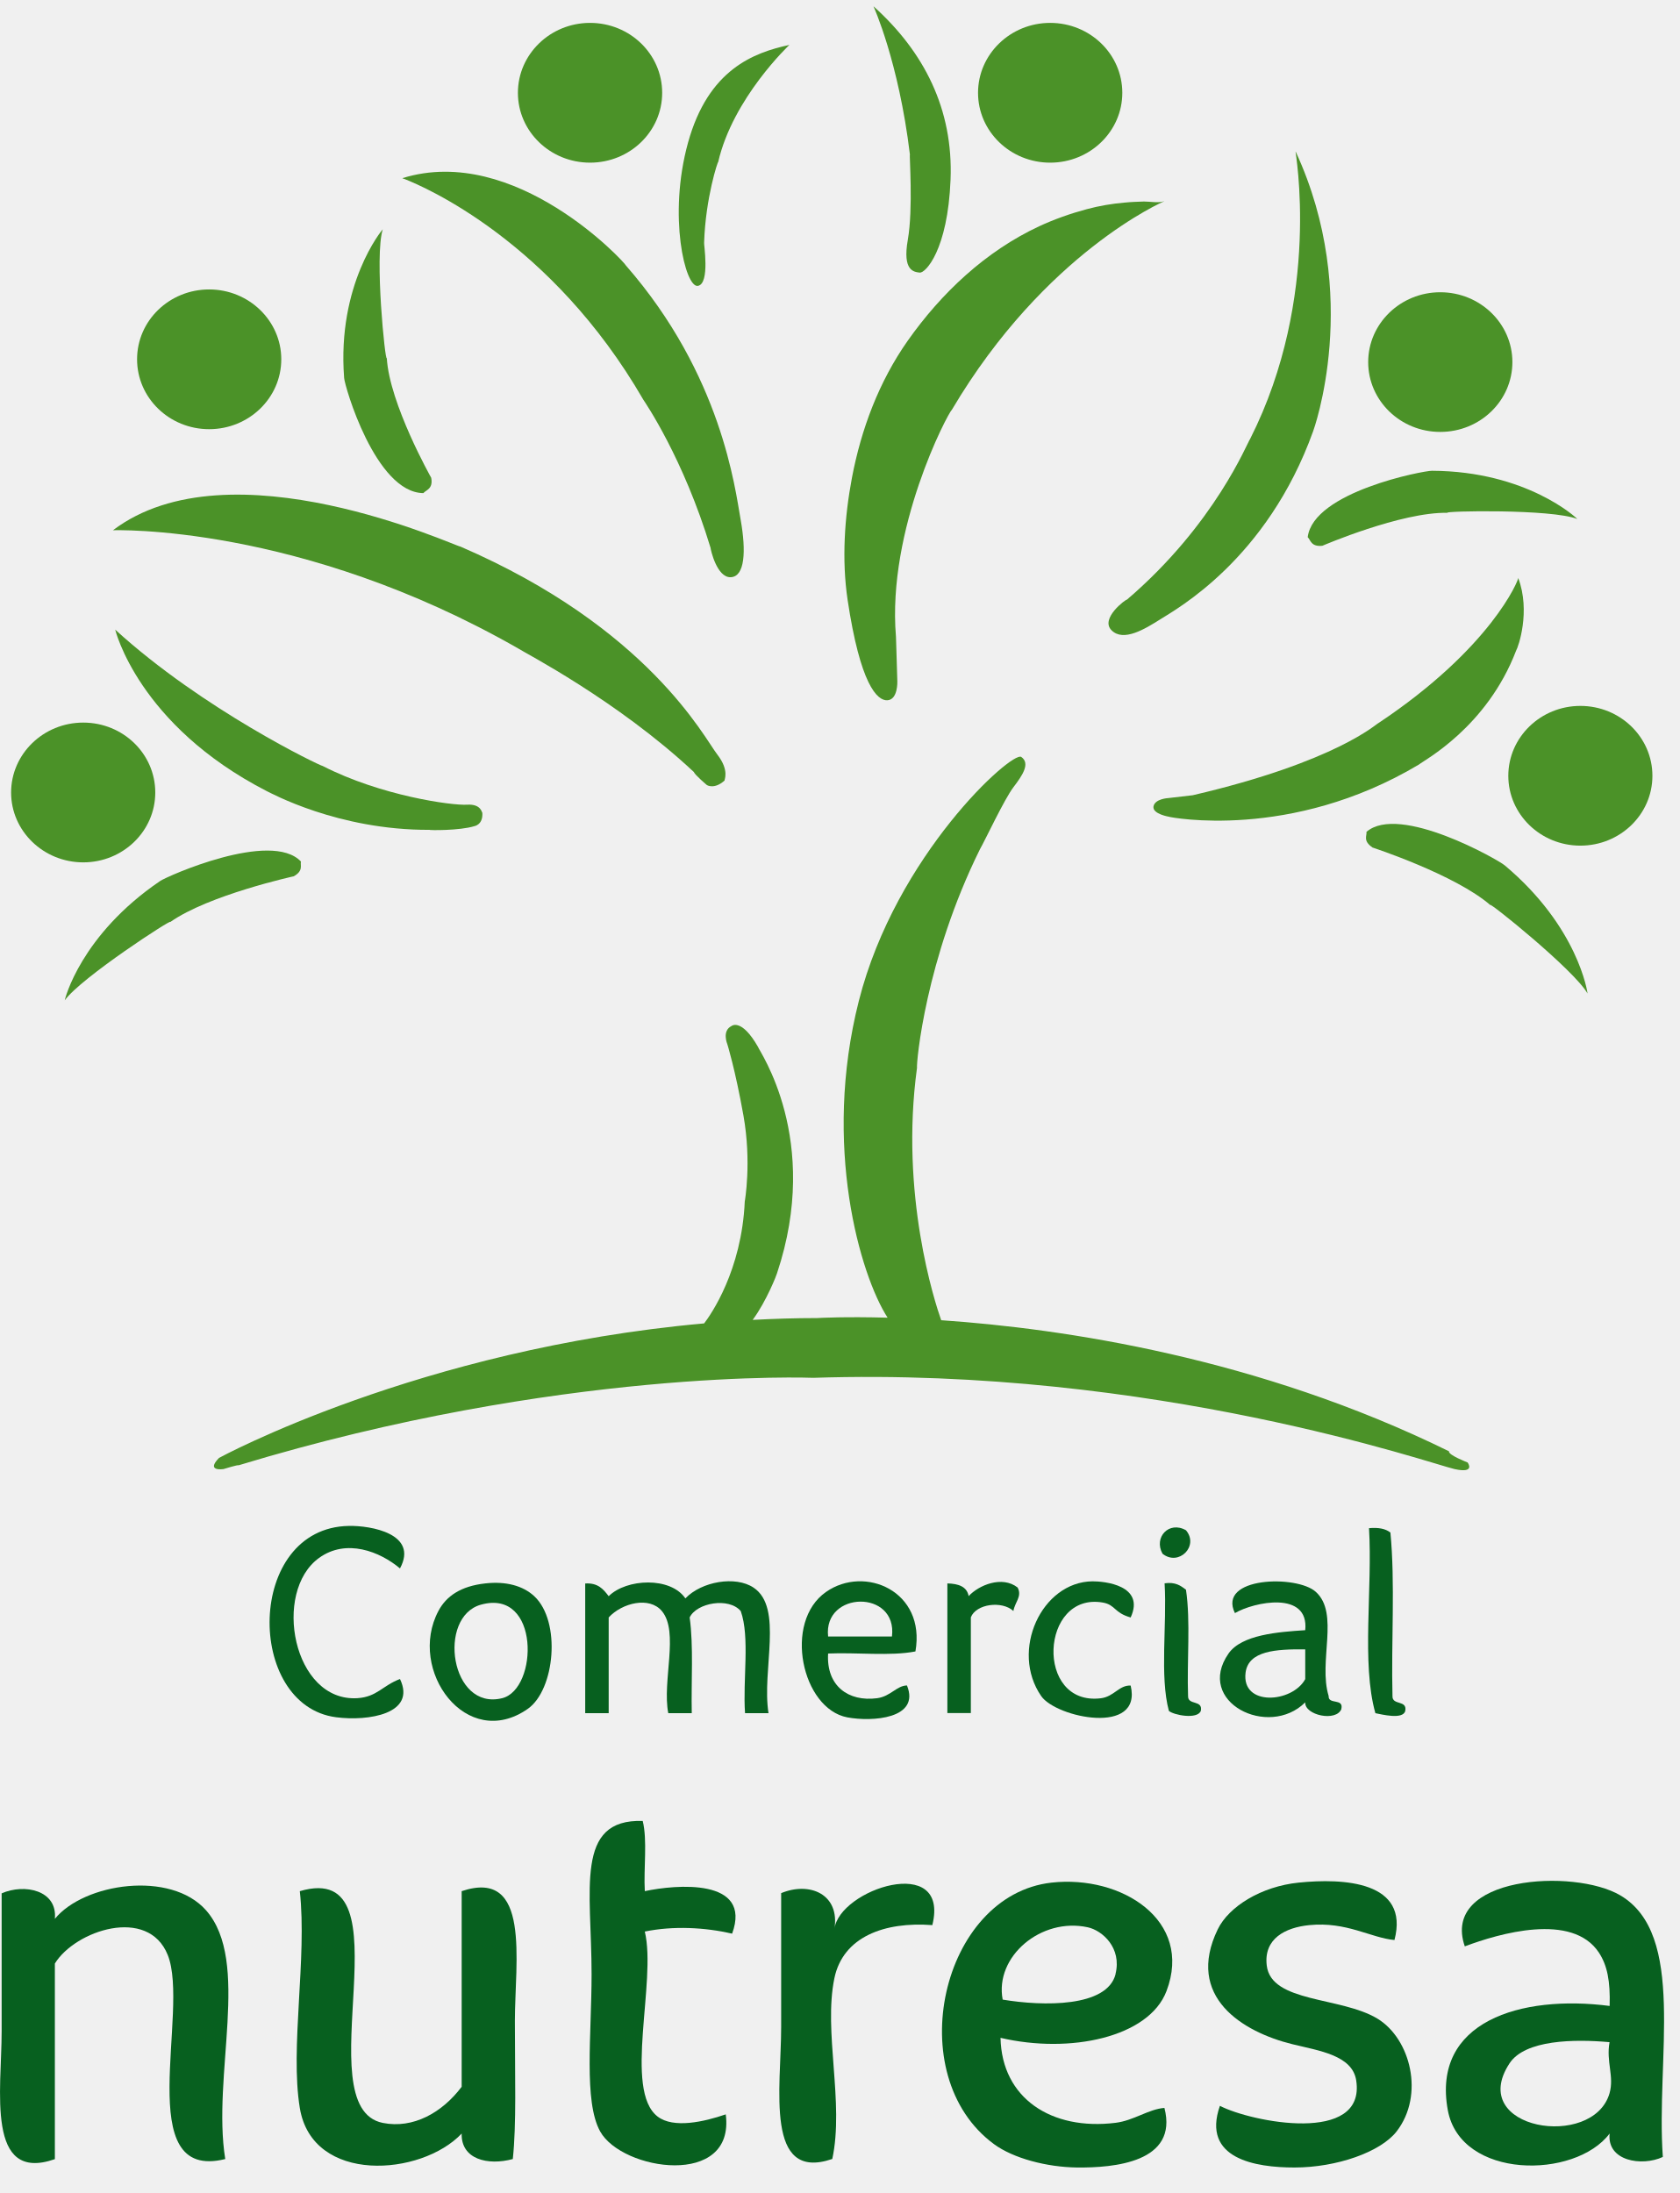
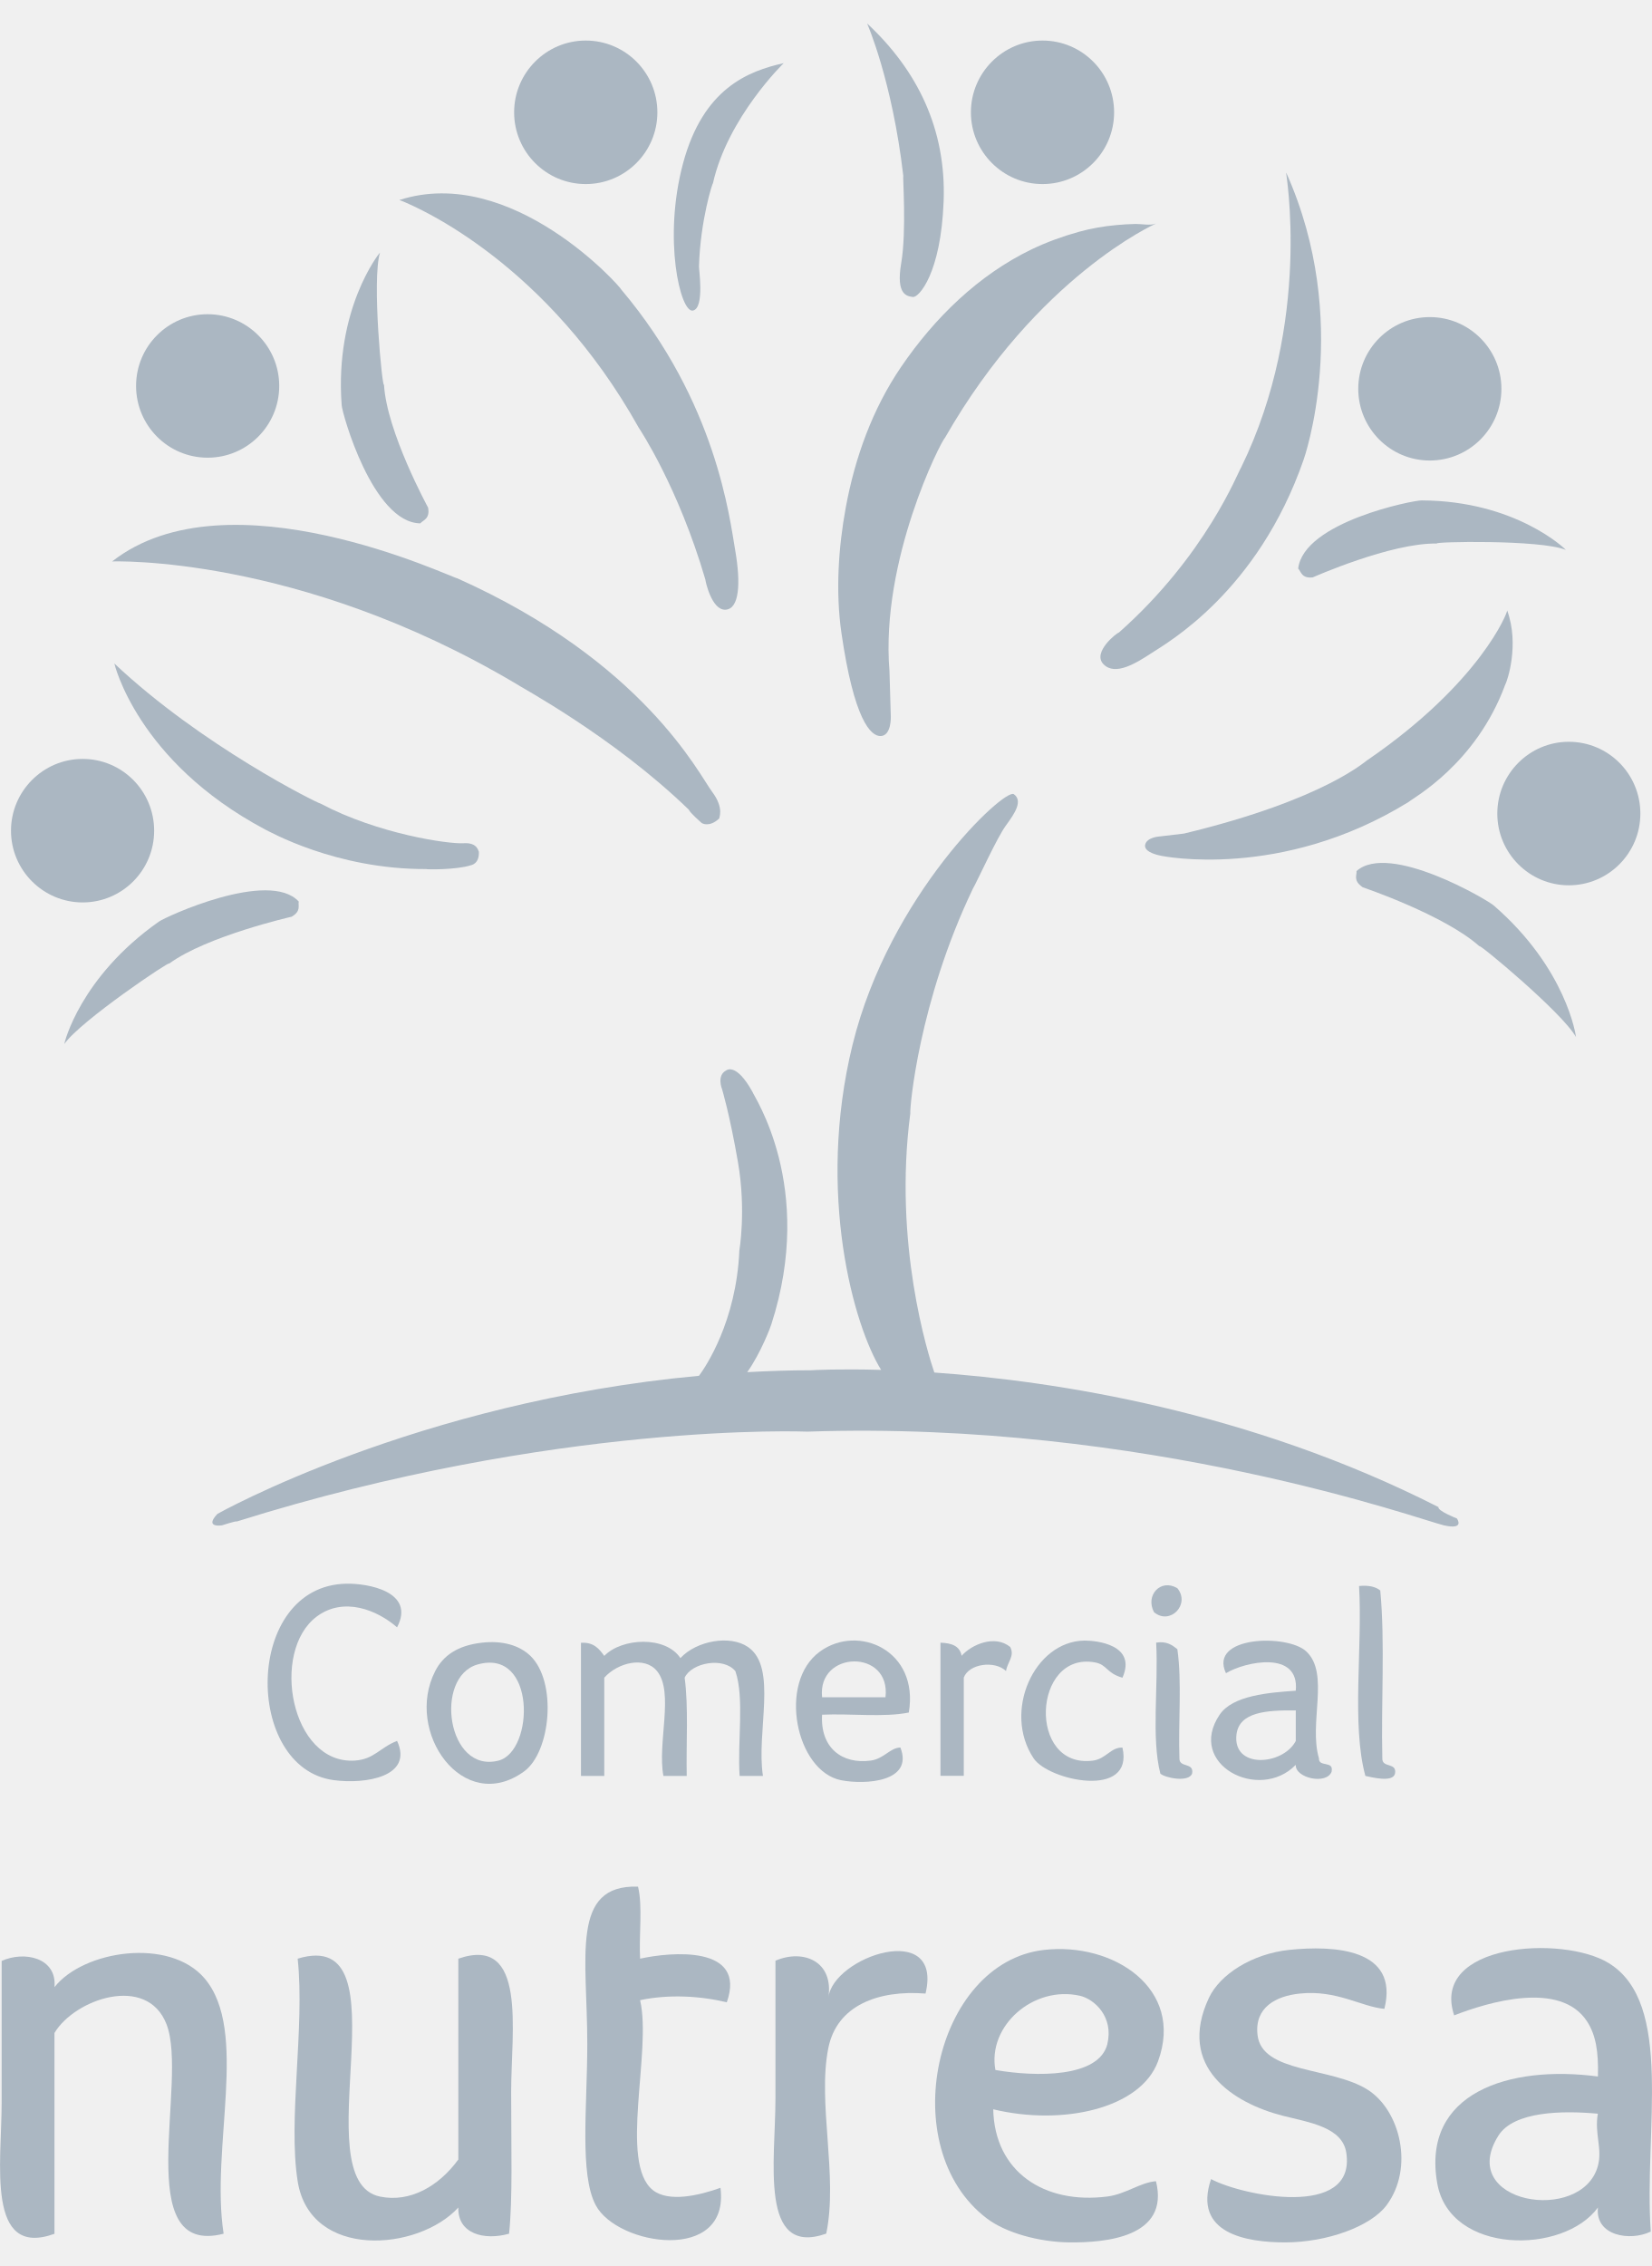
- <svg xmlns="http://www.w3.org/2000/svg" width="49" height="64" viewBox="0 0 49 64" fill="none">
-   <g clip-path="url(#clip0_2330_959)">
-     <path fill-rule="evenodd" clip-rule="evenodd" d="M34.608 44.659C34.998 45.12 34.393 45.722 33.923 45.343C33.658 44.866 34.114 44.376 34.608 44.659Z" fill="#07601F" />
-     <path fill-rule="evenodd" clip-rule="evenodd" d="M11.675 45.775C11.088 45.279 10.106 44.892 9.312 45.465C7.94 46.453 8.548 49.676 10.43 49.559C11.003 49.522 11.162 49.191 11.672 49C12.158 50.018 10.746 50.238 9.809 50.116C7.154 49.774 7.167 44.585 10.18 44.532C10.817 44.519 12.219 44.76 11.672 45.772L11.675 45.775Z" fill="#07601F" />
-     <path fill-rule="evenodd" clip-rule="evenodd" d="M40.573 44.72C40.716 46.191 40.594 47.924 40.634 49.498C40.623 49.779 41.072 49.602 41.006 49.933C40.939 50.193 40.313 50.031 40.135 49.997C39.724 48.544 40.055 46.353 39.949 44.598C40.225 44.572 40.43 44.614 40.57 44.723L40.573 44.72Z" fill="#07601F" />
-     <path fill-rule="evenodd" clip-rule="evenodd" d="M14.16 46.21C14.768 46.141 15.264 46.281 15.588 46.581C16.382 47.317 16.193 49.316 15.402 49.87C13.613 51.123 11.877 48.741 12.793 47.015C13.024 46.578 13.448 46.289 14.16 46.21ZM14.656 49.559C15.707 49.294 15.763 46.35 14.035 46.83C12.753 47.185 13.14 49.938 14.656 49.559Z" fill="#07601F" />
-     <path fill-rule="evenodd" clip-rule="evenodd" d="M20.003 46.644C20.472 46.154 21.463 45.979 21.991 46.334C22.867 46.92 22.224 48.738 22.426 49.997H21.741C21.672 49.029 21.887 47.781 21.616 47.018C21.271 46.607 20.329 46.774 20.125 47.203C20.241 48.038 20.167 49.067 20.186 49.997H19.501C19.318 49.061 19.822 47.625 19.315 47.018C18.951 46.581 18.155 46.777 17.762 47.203V49.997H17.077V46.212C17.454 46.188 17.611 46.385 17.762 46.583C18.282 46.066 19.567 46.011 20 46.647L20.003 46.644Z" fill="#07601F" />
-     <path fill-rule="evenodd" clip-rule="evenodd" d="M26.713 48.195C25.986 48.338 24.996 48.219 24.165 48.256C24.107 49.202 24.757 49.671 25.596 49.56C25.989 49.507 26.164 49.194 26.466 49.188C26.862 50.164 25.444 50.254 24.725 50.119C23.398 49.867 22.848 47.336 24.104 46.459C25.229 45.669 27.024 46.43 26.713 48.197V48.195ZM24.165 47.76H26.028C26.196 46.382 24.019 46.422 24.165 47.76Z" fill="#07601F" />
-     <path fill-rule="evenodd" clip-rule="evenodd" d="M29.697 46.334C29.832 46.591 29.612 46.761 29.572 47.015C29.24 46.708 28.481 46.806 28.33 47.201V49.994H27.645V46.21C27.969 46.218 28.216 46.302 28.266 46.581C28.561 46.26 29.243 45.974 29.697 46.331V46.334Z" fill="#07601F" />
-     <path fill-rule="evenodd" clip-rule="evenodd" d="M32.991 47.203C32.508 47.068 32.553 46.835 32.184 46.769C30.352 46.448 30.193 49.798 32.123 49.562C32.511 49.514 32.654 49.175 32.994 49.191C33.342 50.662 30.82 50.129 30.384 49.499C29.469 48.176 30.395 46.167 31.876 46.149C32.227 46.146 33.424 46.265 32.994 47.203H32.991Z" fill="#07601F" />
-     <path fill-rule="evenodd" clip-rule="evenodd" d="M39.145 49.87C39.002 50.259 38.065 50.058 38.088 49.681C37.013 50.749 34.866 49.668 35.85 48.256C36.235 47.704 37.3 47.627 38.088 47.575C38.205 46.414 36.596 46.748 36.036 47.076C35.516 46.014 37.844 45.955 38.396 46.456C39.094 47.084 38.463 48.486 38.771 49.496C38.757 49.758 39.214 49.551 39.142 49.87H39.145ZM36.347 48.815C36.222 49.809 37.711 49.7 38.088 49.003V48.134C37.228 48.126 36.429 48.176 36.347 48.815Z" fill="#07601F" />
-     <path fill-rule="evenodd" clip-rule="evenodd" d="M34.608 46.395C34.746 47.312 34.632 48.481 34.669 49.496C34.659 49.777 35.107 49.599 35.041 49.93C34.94 50.19 34.239 50.05 34.109 49.93C33.838 48.921 34.056 47.421 33.984 46.207C34.298 46.162 34.454 46.276 34.605 46.392L34.608 46.395Z" fill="#07601F" />
-     <path fill-rule="evenodd" clip-rule="evenodd" d="M18.755 53.142C18.895 53.704 18.779 54.526 18.816 55.191C19.703 55 21.962 54.794 21.364 56.431C20.578 56.249 19.652 56.198 18.816 56.37C19.166 57.825 18.189 60.998 19.19 61.769C19.652 62.124 20.547 61.923 21.178 61.705C21.46 63.857 18.147 63.354 17.512 62.201C17.029 61.326 17.263 59.386 17.263 57.611C17.263 55.146 16.759 53.079 18.755 53.142Z" fill="#07601F" />
-     <path fill-rule="evenodd" clip-rule="evenodd" d="M27.207 56.182C25.811 56.076 24.598 56.522 24.348 57.733C24.024 59.294 24.64 61.369 24.287 63.007C22.304 63.685 22.795 60.931 22.795 59.158V55.249C23.621 54.905 24.518 55.273 24.348 56.304C24.476 55.133 27.725 54.073 27.207 56.18V56.182Z" fill="#07601F" />
-     <path fill-rule="evenodd" clip-rule="evenodd" d="M29.196 59.471C29.233 61.242 30.688 62.182 32.551 61.952C33.087 61.886 33.515 61.552 33.979 61.517C34.391 63.11 32.495 63.266 31.431 63.256C30.544 63.245 29.57 62.988 29.007 62.575C26.276 60.569 27.465 55.303 30.685 54.942C32.726 54.714 34.823 56.042 34.04 58.106C33.528 59.455 31.229 59.948 29.193 59.471H29.196ZM32.551 57.611C32.742 56.848 32.169 56.339 31.744 56.246C30.382 55.947 29.02 57.099 29.259 58.356C30.443 58.554 32.309 58.584 32.554 57.611H32.551Z" fill="#07601F" />
-     <path fill-rule="evenodd" clip-rule="evenodd" d="M40.692 56.617C40.005 56.556 39.296 56.074 38.208 56.182C37.509 56.251 36.87 56.575 36.965 57.362C37.095 58.454 39.131 58.266 40.196 58.912C41.16 59.498 41.576 61.138 40.756 62.201C40.291 62.803 39.007 63.256 37.772 63.256C36.641 63.256 35.057 63.004 35.598 61.456C36.506 61.928 39.867 62.599 39.575 60.712C39.461 59.978 38.486 59.848 37.711 59.657C36.254 59.299 34.584 58.271 35.534 56.307C35.861 55.634 36.809 55.053 37.894 54.942C39.193 54.81 41.141 54.895 40.692 56.617Z" fill="#07601F" />
-     <path fill-rule="evenodd" clip-rule="evenodd" d="M48.523 62.948C47.91 63.234 46.883 63.068 46.971 62.264C45.962 63.605 42.62 63.608 42.248 61.581C41.776 58.999 44.369 58.204 46.971 58.541C46.992 57.812 46.901 57.359 46.66 56.988C45.88 55.798 43.732 56.431 42.744 56.802C42.036 54.751 45.933 54.518 47.281 55.313C49.219 56.453 48.319 60.07 48.523 62.946V62.948ZM44.048 60.218C42.784 62.151 46.493 62.747 46.968 61.088C47.109 60.597 46.864 60.173 46.968 59.598C45.943 59.506 44.502 59.524 44.048 60.218Z" fill="#07601F" />
-     <path fill-rule="evenodd" clip-rule="evenodd" d="M6.573 63.009C3.82 63.693 5.548 58.681 4.895 57.054C4.322 55.623 2.193 56.339 1.601 57.303V63.012C-0.422 63.717 0.048 60.987 0.048 59.288V55.255C0.714 54.963 1.68 55.162 1.601 55.999C2.453 54.955 4.98 54.579 6.013 55.75C7.327 57.242 6.18 60.571 6.573 63.009Z" fill="#07601F" />
-     <path fill-rule="evenodd" clip-rule="evenodd" d="M13.472 55.191C15.505 54.51 15.025 57.242 15.025 58.976C15.025 60.614 15.073 61.994 14.964 63.009C14.231 63.208 13.451 63.015 13.472 62.265C12.293 63.513 9.116 63.749 8.749 61.52C8.46 59.763 8.964 57.152 8.749 55.191C12.017 54.229 8.869 61.501 11.173 61.955C12.054 62.13 12.899 61.66 13.472 60.9V55.191Z" fill="#07601F" />
-     <path d="M4.531 23.129C4.531 24.255 3.589 25.167 2.429 25.167C1.269 25.167 0.324 24.253 0.324 23.129C0.324 22.005 1.266 21.088 2.429 21.088C3.592 21.088 4.531 22 4.531 23.129Z" fill="#4B9228" />
-     <path d="M8.208 10.485C8.208 11.611 7.266 12.525 6.103 12.525C4.94 12.525 4 11.611 4 10.485C4 9.358 4.943 8.447 6.103 8.447C7.263 8.447 8.208 9.361 8.208 10.485Z" fill="#4B9228" />
-     <path d="M19.323 2.709C19.323 3.835 18.381 4.747 17.218 4.747C16.055 4.747 15.113 3.833 15.113 2.709C15.113 1.585 16.055 0.668 17.218 0.668C18.381 0.668 19.323 1.58 19.323 2.709Z" fill="#4B9228" />
-     <path d="M32.75 2.709C32.75 3.835 31.807 4.747 30.645 4.747C29.482 4.747 28.54 3.833 28.54 2.709C28.54 1.585 29.482 0.668 30.645 0.668C31.807 0.668 32.75 1.58 32.75 2.709Z" fill="#4B9228" />
-     <path d="M44.133 10.567C44.133 11.693 43.191 12.605 42.028 12.605C40.865 12.605 39.925 11.691 39.925 10.567C39.925 9.443 40.868 8.529 42.028 8.529C43.188 8.529 44.133 9.44 44.133 10.567Z" fill="#4B9228" />
-     <path d="M48.219 22.641C48.219 23.768 47.276 24.679 46.116 24.679C44.956 24.679 44.014 23.765 44.014 22.641C44.014 21.518 44.956 20.601 46.116 20.601C47.276 20.601 48.219 21.512 48.219 22.641Z" fill="#4B9228" />
-     <path d="M8.564 25.575C8.564 25.575 6.087 26.119 4.969 26.908C5.078 26.77 2.355 28.538 1.89 29.193C1.89 29.166 2.352 27.29 4.67 25.713C4.861 25.578 7.911 24.218 8.782 25.143C8.755 25.252 8.864 25.413 8.564 25.578V25.575Z" fill="#4B9228" />
-     <path d="M12.583 13.943C12.583 13.943 11.364 11.783 11.287 10.448C11.245 10.617 10.921 7.464 11.17 6.692C11.146 6.711 9.832 8.298 10.042 11.028C10.053 11.256 10.955 14.375 12.354 14.391C12.431 14.299 12.646 14.269 12.583 13.943Z" fill="#4B9228" />
-     <path d="M38.587 15.928C38.587 15.928 40.889 14.937 42.24 14.966C42.076 14.913 45.28 14.847 46.028 15.147C46.013 15.123 44.555 13.75 41.786 13.739C41.555 13.734 38.322 14.349 38.16 15.677C38.245 15.756 38.253 15.963 38.587 15.928Z" fill="#4B9228" />
-     <path d="M3.361 18.372C3.361 18.372 4.027 21.157 7.786 23.089C7.881 23.129 9.856 24.231 12.538 24.218C12.511 24.231 13.408 24.245 13.844 24.11C13.83 24.11 14.101 24.083 14.075 23.715C14.061 23.744 14.061 23.455 13.626 23.484C13.191 23.511 11.12 23.227 9.418 22.355C9.349 22.355 5.917 20.709 3.358 18.372H3.361Z" fill="#4B9228" />
-     <path d="M40.045 24.732C40.045 24.732 42.458 25.52 43.491 26.415C43.398 26.27 45.93 28.3 46.326 28.994C46.326 28.967 46.055 27.054 43.91 25.255C43.735 25.101 40.833 23.444 39.875 24.277C39.891 24.388 39.766 24.539 40.047 24.73L40.045 24.732Z" fill="#4B9228" />
-     <path d="M3.292 15.475C3.292 15.475 8.752 15.271 15.152 18.942C15.261 19.024 18.011 20.436 20.247 22.53C20.273 22.612 20.629 22.912 20.629 22.912C20.629 22.912 20.846 23.049 21.146 22.776C21.12 22.776 21.308 22.503 20.929 22.016C20.547 21.526 18.914 18.319 13.437 15.952C13.302 15.952 6.711 12.881 3.292 15.478V15.475Z" fill="#4B9228" />
-     <path d="M34.133 23.842C34.133 23.842 37.645 24.555 41.404 22.313C41.547 22.191 43.384 21.231 44.242 18.987C44.303 18.886 44.672 17.847 44.303 16.866C44.324 16.906 43.525 18.907 40.217 21.107C40.178 21.107 39.012 22.228 34.805 23.208L34.09 23.291C34.09 23.291 33.703 23.309 33.66 23.534C33.621 23.76 34.13 23.839 34.13 23.839L34.133 23.842Z" fill="#4B9228" />
-     <path d="M11.744 5.203C11.744 5.203 11.768 5.211 11.816 5.229C12.371 5.447 16.095 7.034 18.774 11.667C18.813 11.728 19.939 13.36 20.735 15.989C20.735 16.032 20.919 16.867 21.327 16.845C21.736 16.824 21.776 16.09 21.614 15.173C21.449 14.253 21.062 10.951 18.264 7.747C18.243 7.668 15.036 4.18 11.747 5.198L11.744 5.203Z" fill="#4B9228" />
-     <path d="M23.039 1.307C23.039 1.307 21.386 2.857 20.956 4.734C20.956 4.673 20.587 5.775 20.547 7.079C20.528 7.079 20.73 8.282 20.364 8.343C19.997 8.404 19.485 6.305 20.077 4.164C20.669 2.023 21.996 1.535 23.039 1.31V1.307Z" fill="#4B9228" />
-     <path d="M25.49 0.186C25.49 0.186 26.225 1.797 26.552 4.509C26.53 4.509 26.652 6.08 26.491 6.997C26.329 7.914 26.674 7.935 26.838 7.956C27.003 7.975 27.656 7.305 27.738 5.243C27.82 3.183 26.963 1.511 25.492 0.186H25.49Z" fill="#4B9228" />
-     <path d="M33.968 5.876C33.968 5.876 30.496 7.365 27.78 11.953C27.658 12.056 25.88 15.441 26.145 18.581C26.145 18.539 26.185 19.885 26.185 19.885C26.185 19.885 26.206 20.415 25.898 20.436C25.593 20.457 25.102 19.967 24.733 17.5C24.561 16.339 24.643 15.093 24.86 13.946C25.131 12.52 25.649 11.137 26.488 9.944C27.473 8.547 28.76 7.334 30.321 6.605C30.767 6.398 31.239 6.231 31.715 6.104C32.073 6.008 32.439 5.945 32.811 5.913C32.999 5.894 33.191 5.887 33.382 5.881C33.536 5.879 33.828 5.932 33.966 5.873L33.968 5.876Z" fill="#4B9228" />
-     <path d="M37.807 4.429C37.783 4.373 38.585 8.651 36.48 12.809C36.398 12.912 35.46 15.297 32.885 17.5C32.864 17.479 32.089 18.051 32.437 18.395C32.785 18.743 33.416 18.353 33.865 18.07C34.314 17.783 36.971 16.336 38.319 12.584C38.319 12.584 39.764 8.648 37.81 4.426L37.807 4.429Z" fill="#4B9228" />
-     <path d="M42.827 42.68C42.827 42.68 42.254 42.462 42.283 42.354C36.719 39.619 31.027 38.773 27.465 38.529C27.279 38.005 26.254 34.864 26.759 31.164C26.737 31.021 27.003 28.003 28.596 24.783C28.739 24.539 29.31 23.314 29.578 22.967C29.843 22.62 30.069 22.276 29.801 22.09C29.535 21.907 26.145 24.947 25.062 29.209C23.987 33.438 25.105 37.223 25.901 38.455C24.677 38.421 23.926 38.461 23.844 38.466C23.207 38.466 22.58 38.487 21.964 38.519C22.37 37.97 22.673 37.18 22.673 37.162C23.982 33.248 22.142 30.656 22.121 30.555C21.633 29.699 21.346 29.943 21.346 29.943C21.059 30.086 21.224 30.473 21.224 30.473C21.224 30.473 21.449 31.186 21.694 32.553C21.938 33.921 21.733 35.063 21.733 35.063C21.643 37.082 20.741 38.37 20.547 38.622C12.235 39.364 6.392 42.547 6.392 42.547C5.992 42.955 6.522 42.873 6.522 42.873C6.522 42.873 6.958 42.738 6.958 42.764C16.355 39.91 23.735 40.21 23.735 40.21C33.703 39.884 41.821 42.738 42.445 42.873C43.071 43.011 42.827 42.682 42.827 42.682V42.68Z" fill="#4B9228" />
+ <svg xmlns="http://www.w3.org/2000/svg" width="35" height="48" viewBox="0 0 35 48" fill="none">
+   <g clip-path="url(#clip0_2040_8594)">
+     <path fill-rule="evenodd" clip-rule="evenodd" d="M24.945 33.642C25.226 33.986 24.79 34.434 24.451 34.151C24.26 33.796 24.589 33.431 24.945 33.642Z" fill="#ABB7C2" />
+     <path fill-rule="evenodd" clip-rule="evenodd" d="M8.415 34.473C7.992 34.104 7.284 33.816 6.712 34.242C5.723 34.979 6.161 37.38 7.518 37.294C7.931 37.266 8.046 37.019 8.413 36.877C8.764 37.635 7.746 37.799 7.07 37.708C5.157 37.453 5.166 33.587 7.338 33.547C7.797 33.537 8.808 33.717 8.413 34.471L8.415 34.473Z" fill="#ABB7C2" />
+     <path fill-rule="evenodd" clip-rule="evenodd" d="M29.244 33.687C29.348 34.783 29.26 36.075 29.288 37.248C29.281 37.457 29.604 37.325 29.556 37.572C29.508 37.765 29.057 37.645 28.929 37.619C28.632 36.537 28.871 34.904 28.795 33.596C28.994 33.577 29.141 33.608 29.242 33.689L29.244 33.687Z" fill="#ABB7C2" />
+     <path fill-rule="evenodd" clip-rule="evenodd" d="M10.206 34.797C10.644 34.746 11.002 34.851 11.236 35.074C11.808 35.623 11.672 37.112 11.102 37.525C9.812 38.459 8.561 36.683 9.221 35.398C9.387 35.072 9.693 34.856 10.206 34.797ZM10.564 37.294C11.322 37.096 11.362 34.902 10.116 35.259C9.192 35.524 9.471 37.576 10.564 37.294Z" fill="#ABB7C2" />
+     <path fill-rule="evenodd" clip-rule="evenodd" d="M14.418 35.121C14.756 34.756 15.47 34.625 15.851 34.89C16.482 35.326 16.019 36.681 16.165 37.619H15.671C15.621 36.898 15.776 35.968 15.581 35.4C15.332 35.093 14.653 35.218 14.506 35.538C14.59 36.16 14.536 36.926 14.55 37.619H14.056C13.924 36.922 14.287 35.852 13.922 35.4C13.66 35.074 13.086 35.22 12.803 35.538V37.619H12.309V34.799C12.581 34.781 12.694 34.928 12.803 35.076C13.178 34.691 14.104 34.649 14.416 35.123L14.418 35.121Z" fill="#ABB7C2" />
+     <path fill-rule="evenodd" clip-rule="evenodd" d="M19.255 36.276C18.73 36.383 18.017 36.294 17.418 36.322C17.376 37.027 17.845 37.376 18.449 37.294C18.732 37.254 18.859 37.021 19.077 37.017C19.362 37.744 18.34 37.811 17.822 37.71C16.865 37.523 16.469 35.636 17.374 34.983C18.185 34.394 19.479 34.961 19.255 36.278V36.276ZM17.418 35.953H18.761C18.882 34.925 17.313 34.955 17.418 35.953Z" fill="#ABB7C2" />
+     <path fill-rule="evenodd" clip-rule="evenodd" d="M21.405 34.89C21.503 35.081 21.344 35.208 21.315 35.397C21.076 35.168 20.529 35.241 20.42 35.536V37.617H19.926V34.797C20.16 34.803 20.338 34.866 20.374 35.074C20.586 34.835 21.078 34.621 21.405 34.888V34.89Z" fill="#ABB7C2" />
+     <path fill-rule="evenodd" clip-rule="evenodd" d="M23.78 35.538C23.431 35.437 23.464 35.263 23.198 35.214C21.878 34.975 21.763 37.471 23.154 37.295C23.433 37.26 23.537 37.007 23.782 37.019C24.032 38.115 22.215 37.718 21.901 37.248C21.241 36.263 21.909 34.766 22.976 34.752C23.229 34.75 24.092 34.839 23.782 35.538H23.78Z" fill="#ABB7C2" />
+     <path fill-rule="evenodd" clip-rule="evenodd" d="M28.215 37.525C28.112 37.815 27.436 37.665 27.454 37.384C26.679 38.18 25.131 37.374 25.841 36.322C26.118 35.911 26.886 35.854 27.454 35.814C27.538 34.949 26.378 35.198 25.975 35.443C25.6 34.651 27.278 34.608 27.676 34.981C28.179 35.449 27.724 36.494 27.945 37.246C27.936 37.442 28.265 37.288 28.213 37.525H28.215ZM26.198 36.739C26.109 37.479 27.182 37.398 27.454 36.879V36.231C26.834 36.225 26.258 36.263 26.198 36.739Z" fill="#ABB7C2" />
+     <path fill-rule="evenodd" clip-rule="evenodd" d="M24.945 34.935C25.045 35.619 24.962 36.49 24.989 37.246C24.982 37.455 25.305 37.323 25.257 37.57C25.184 37.764 24.679 37.659 24.585 37.57C24.39 36.818 24.547 35.7 24.496 34.795C24.721 34.761 24.834 34.846 24.943 34.933L24.945 34.935Z" fill="#ABB7C2" />
+     <path fill-rule="evenodd" clip-rule="evenodd" d="M13.518 39.964C13.62 40.382 13.535 40.994 13.562 41.49C14.201 41.348 15.829 41.194 15.399 42.414C14.833 42.278 14.165 42.241 13.562 42.369C13.815 43.453 13.111 45.817 13.832 46.392C14.165 46.657 14.81 46.507 15.265 46.344C15.468 47.948 13.08 47.573 12.623 46.714C12.274 46.062 12.443 44.617 12.443 43.293C12.443 41.456 12.079 39.916 13.518 39.964Z" fill="#ABB7C2" />
+     <path fill-rule="evenodd" clip-rule="evenodd" d="M19.61 42.229C18.604 42.15 17.73 42.481 17.55 43.384C17.316 44.547 17.76 46.094 17.506 47.314C16.076 47.82 16.43 45.768 16.43 44.447V41.533C17.026 41.277 17.672 41.551 17.55 42.32C17.642 41.447 19.984 40.657 19.61 42.227V42.229Z" fill="#ABB7C2" />
+     <path fill-rule="evenodd" clip-rule="evenodd" d="M21.044 44.68C21.071 45.999 22.119 46.7 23.462 46.528C23.849 46.479 24.157 46.23 24.492 46.204C24.788 47.391 23.422 47.508 22.655 47.5C22.016 47.492 21.314 47.3 20.908 46.992C18.939 45.497 19.796 41.573 22.117 41.305C23.589 41.135 25.1 42.124 24.536 43.663C24.167 44.668 22.51 45.035 21.042 44.68H21.044ZM23.462 43.293C23.6 42.724 23.187 42.345 22.881 42.276C21.899 42.053 20.918 42.912 21.09 43.848C21.943 43.996 23.288 44.018 23.464 43.293H23.462Z" fill="#ABB7C2" />
+     <path fill-rule="evenodd" clip-rule="evenodd" d="M29.331 42.553C28.835 42.507 28.324 42.148 27.54 42.229C27.037 42.28 26.575 42.521 26.644 43.108C26.738 43.921 28.206 43.781 28.973 44.263C29.667 44.699 29.968 45.922 29.377 46.714C29.042 47.162 28.116 47.5 27.226 47.5C26.411 47.5 25.268 47.312 25.659 46.159C26.313 46.51 28.736 47.01 28.525 45.604C28.443 45.057 27.741 44.96 27.182 44.818C26.131 44.551 24.928 43.785 25.613 42.322C25.848 41.82 26.531 41.387 27.314 41.304C28.25 41.206 29.654 41.269 29.331 42.553Z" fill="#ABB7C2" />
+     <path fill-rule="evenodd" clip-rule="evenodd" d="M34.975 47.271C34.533 47.484 33.793 47.36 33.856 46.761C33.129 47.761 30.72 47.763 30.452 46.252C30.111 44.328 31.981 43.736 33.856 43.986C33.871 43.443 33.806 43.105 33.632 42.829C33.07 41.942 31.522 42.414 30.81 42.691C30.299 41.162 33.108 40.988 34.08 41.581C35.477 42.43 34.828 45.126 34.975 47.269V47.271ZM31.749 45.236C30.839 46.676 33.512 47.121 33.854 45.884C33.956 45.519 33.779 45.203 33.854 44.774C33.115 44.705 32.077 44.719 31.749 45.236Z" fill="#ABB7C2" />
+     <path fill-rule="evenodd" clip-rule="evenodd" d="M4.738 47.316C2.754 47.826 3.999 44.091 3.528 42.879C3.115 41.812 1.581 42.345 1.154 43.064V47.318C-0.304 47.844 0.035 45.809 0.035 44.543V41.538C0.515 41.32 1.211 41.468 1.154 42.093C1.768 41.314 3.59 41.034 4.334 41.907C5.281 43.019 4.455 45.499 4.738 47.316Z" fill="#ABB7C2" />
+     <path fill-rule="evenodd" clip-rule="evenodd" d="M9.711 41.49C11.176 40.982 10.83 43.019 10.83 44.31C10.83 45.531 10.864 46.56 10.786 47.316C10.258 47.464 9.695 47.32 9.711 46.761C8.861 47.691 6.571 47.867 6.307 46.206C6.098 44.897 6.462 42.952 6.307 41.49C8.662 40.773 6.393 46.192 8.054 46.53C8.689 46.66 9.297 46.311 9.711 45.744V41.49Z" fill="#ABB7C2" />
+     <path d="M3.266 17.597C3.266 18.436 2.587 19.116 1.751 19.116C0.915 19.116 0.233 18.434 0.233 17.597C0.233 16.76 0.913 16.076 1.751 16.076C2.589 16.076 3.266 16.756 3.266 17.597Z" fill="#ABB7C2" />
+     <path d="M5.916 8.175C5.916 9.014 5.237 9.695 4.399 9.695C3.561 9.695 2.883 9.014 2.883 8.175C2.883 7.335 3.563 6.656 4.399 6.656C5.235 6.656 5.916 7.337 5.916 8.175Z" fill="#ABB7C2" />
+     <path d="M13.928 2.38C13.928 3.219 13.248 3.899 12.41 3.899C11.572 3.899 10.893 3.217 10.893 2.38C10.893 1.543 11.572 0.859 12.41 0.859C13.248 0.859 13.928 1.539 13.928 2.38Z" fill="#ABB7C2" />
+     <path d="M23.605 2.38C23.605 3.219 22.926 3.899 22.088 3.899C21.25 3.899 20.571 3.217 20.571 2.38C20.571 1.543 21.25 0.859 22.088 0.859C22.926 0.859 23.605 1.539 23.605 2.38Z" fill="#ABB7C2" />
+     <path d="M31.811 8.236C31.811 9.075 31.131 9.755 30.293 9.755C29.455 9.755 28.778 9.073 28.778 8.236C28.778 7.398 29.457 6.717 30.293 6.717C31.129 6.717 31.811 7.396 31.811 8.236Z" fill="#ABB7C2" />
+     <path d="M34.755 17.234C34.755 18.073 34.076 18.753 33.239 18.753C32.403 18.753 31.724 18.071 31.724 17.234C31.724 16.396 32.403 15.713 33.239 15.713C34.076 15.713 34.755 16.392 34.755 17.234Z" fill="#ABB7C2" />
+     <path d="M6.173 19.42C6.173 19.42 4.387 19.825 3.582 20.413C3.66 20.311 1.697 21.628 1.362 22.116C1.362 22.096 1.695 20.698 3.366 19.523C3.503 19.422 5.702 18.409 6.33 19.098C6.31 19.179 6.389 19.3 6.173 19.422V19.42Z" fill="#ABB7C2" />
+     <path d="M9.07 10.752C9.07 10.752 8.191 9.143 8.136 8.147C8.105 8.274 7.872 5.923 8.052 5.349C8.034 5.362 7.087 6.545 7.239 8.58C7.246 8.75 7.897 11.074 8.905 11.086C8.961 11.017 9.116 10.995 9.07 10.752Z" fill="#ABB7C2" />
+     <path d="M27.813 12.231C27.813 12.231 29.472 11.493 30.446 11.514C30.328 11.475 32.637 11.425 33.177 11.649C33.165 11.631 32.115 10.608 30.119 10.6C29.953 10.596 27.622 11.054 27.505 12.044C27.567 12.103 27.572 12.257 27.813 12.231Z" fill="#ABB7C2" />
+     <path d="M2.422 14.052C2.422 14.052 2.903 16.128 5.612 17.568C5.681 17.597 7.104 18.419 9.037 18.409C9.018 18.419 9.665 18.429 9.978 18.328C9.969 18.328 10.164 18.308 10.145 18.034C10.135 18.055 10.135 17.84 9.821 17.862C9.508 17.882 8.015 17.67 6.789 17.021C6.739 17.021 4.265 15.794 2.42 14.052H2.422Z" fill="#ABB7C2" />
+     <path d="M28.864 18.792C28.864 18.792 30.603 19.379 31.347 20.046C31.28 19.938 33.106 21.45 33.391 21.968C33.391 21.948 33.196 20.522 31.649 19.181C31.523 19.067 29.432 17.832 28.741 18.452C28.753 18.535 28.663 18.648 28.866 18.79L28.864 18.792Z" fill="#ABB7C2" />
+     <path d="M2.373 11.893C2.373 11.893 6.308 11.741 10.922 14.477C11 14.538 12.982 15.591 14.594 17.151C14.613 17.212 14.869 17.435 14.869 17.435C14.869 17.435 15.026 17.538 15.242 17.334C15.223 17.334 15.359 17.131 15.085 16.768C14.81 16.402 13.633 14.012 9.686 12.249C9.588 12.249 4.837 9.96 2.373 11.895V11.893Z" fill="#ABB7C2" />
+     <path d="M24.602 18.128C24.602 18.128 27.134 18.66 29.843 16.989C29.947 16.898 31.271 16.183 31.889 14.51C31.933 14.435 32.199 13.661 31.933 12.93C31.948 12.96 31.372 14.451 28.988 16.09C28.959 16.09 28.119 16.926 25.087 17.657L24.572 17.718C24.572 17.718 24.293 17.732 24.262 17.899C24.233 18.067 24.601 18.127 24.601 18.127L24.602 18.128Z" fill="#ABB7C2" />
+     <path d="M8.465 4.239C8.465 4.239 8.482 4.245 8.517 4.258C8.916 4.42 11.601 5.603 13.531 9.056C13.56 9.101 14.371 10.318 14.945 12.277C14.945 12.308 15.078 12.931 15.372 12.915C15.667 12.899 15.696 12.352 15.579 11.668C15.46 10.983 15.181 8.522 13.164 6.135C13.149 6.075 10.838 3.476 8.467 4.235L8.465 4.239Z" fill="#ABB7C2" />
+     <path d="M16.607 1.335C16.607 1.335 15.414 2.491 15.104 3.889C15.104 3.844 14.838 4.665 14.81 5.637C14.796 5.637 14.942 6.534 14.678 6.579C14.414 6.624 14.044 5.06 14.471 3.464C14.898 1.869 15.854 1.505 16.607 1.337V1.335Z" fill="#ABB7C2" />
+     <path d="M18.373 0.5C18.373 0.5 18.903 1.701 19.138 3.721C19.123 3.721 19.211 4.892 19.094 5.576C18.977 6.259 19.226 6.275 19.345 6.291C19.463 6.304 19.934 5.805 19.993 4.268C20.052 2.734 19.434 1.487 18.375 0.5H18.373Z" fill="#ABB7C2" />
+     <path d="M24.484 4.74C24.484 4.74 21.981 5.85 20.024 9.269C19.936 9.346 18.654 11.868 18.845 14.208C18.845 14.177 18.874 15.18 18.874 15.18C18.874 15.18 18.889 15.575 18.667 15.591C18.447 15.607 18.093 15.241 17.827 13.402C17.703 12.537 17.762 11.609 17.919 10.754C18.114 9.691 18.487 8.661 19.092 7.772C19.802 6.731 20.73 5.826 21.855 5.283C22.176 5.129 22.517 5.005 22.86 4.91C23.118 4.839 23.382 4.792 23.65 4.768C23.786 4.754 23.923 4.748 24.061 4.744C24.172 4.742 24.383 4.782 24.482 4.738L24.484 4.74Z" fill="#ABB7C2" />
+     <path d="M27.251 3.662C27.234 3.62 27.811 6.808 26.294 9.907C26.235 9.984 25.559 11.761 23.703 13.402C23.688 13.387 23.129 13.813 23.38 14.07C23.631 14.329 24.086 14.038 24.409 13.827C24.733 13.614 26.648 12.535 27.62 9.739C27.62 9.739 28.661 6.806 27.253 3.66L27.251 3.662Z" fill="#ABB7C2" />
+     <path d="M30.869 32.166C30.869 32.166 30.456 32.005 30.477 31.924C26.466 29.885 22.364 29.255 19.796 29.074C19.662 28.683 18.924 26.342 19.287 23.585C19.272 23.479 19.463 21.229 20.611 18.829C20.715 18.648 21.126 17.735 21.319 17.477C21.51 17.218 21.673 16.961 21.48 16.823C21.288 16.687 18.845 18.952 18.064 22.128C17.29 25.28 18.095 28.1 18.669 29.018C17.787 28.993 17.245 29.022 17.186 29.026C16.727 29.026 16.275 29.042 15.832 29.066C16.124 28.657 16.342 28.068 16.342 28.055C17.286 25.137 15.96 23.206 15.944 23.131C15.592 22.493 15.386 22.675 15.386 22.675C15.179 22.781 15.298 23.07 15.298 23.07C15.298 23.07 15.46 23.601 15.636 24.62C15.812 25.639 15.665 26.49 15.665 26.49C15.6 27.995 14.949 28.955 14.81 29.143C8.819 29.696 4.607 32.068 4.607 32.068C4.319 32.372 4.701 32.311 4.701 32.311C4.701 32.311 5.015 32.21 5.015 32.23C11.788 30.103 17.108 30.326 17.108 30.326C24.293 30.083 30.144 32.21 30.593 32.311C31.045 32.413 30.869 32.168 30.869 32.168V32.166Z" fill="#ABB7C2" />
  </g>
  <defs>
-     <clipPath id="clip0_2330_959">
-       <rect width="48.558" height="63.07" fill="white" transform="translate(0 0.186035)" />
+     <clipPath id="clip0_2040_8594">
+       <rect width="35" height="47" fill="white" transform="translate(0 0.5)" />
    </clipPath>
  </defs>
</svg>
